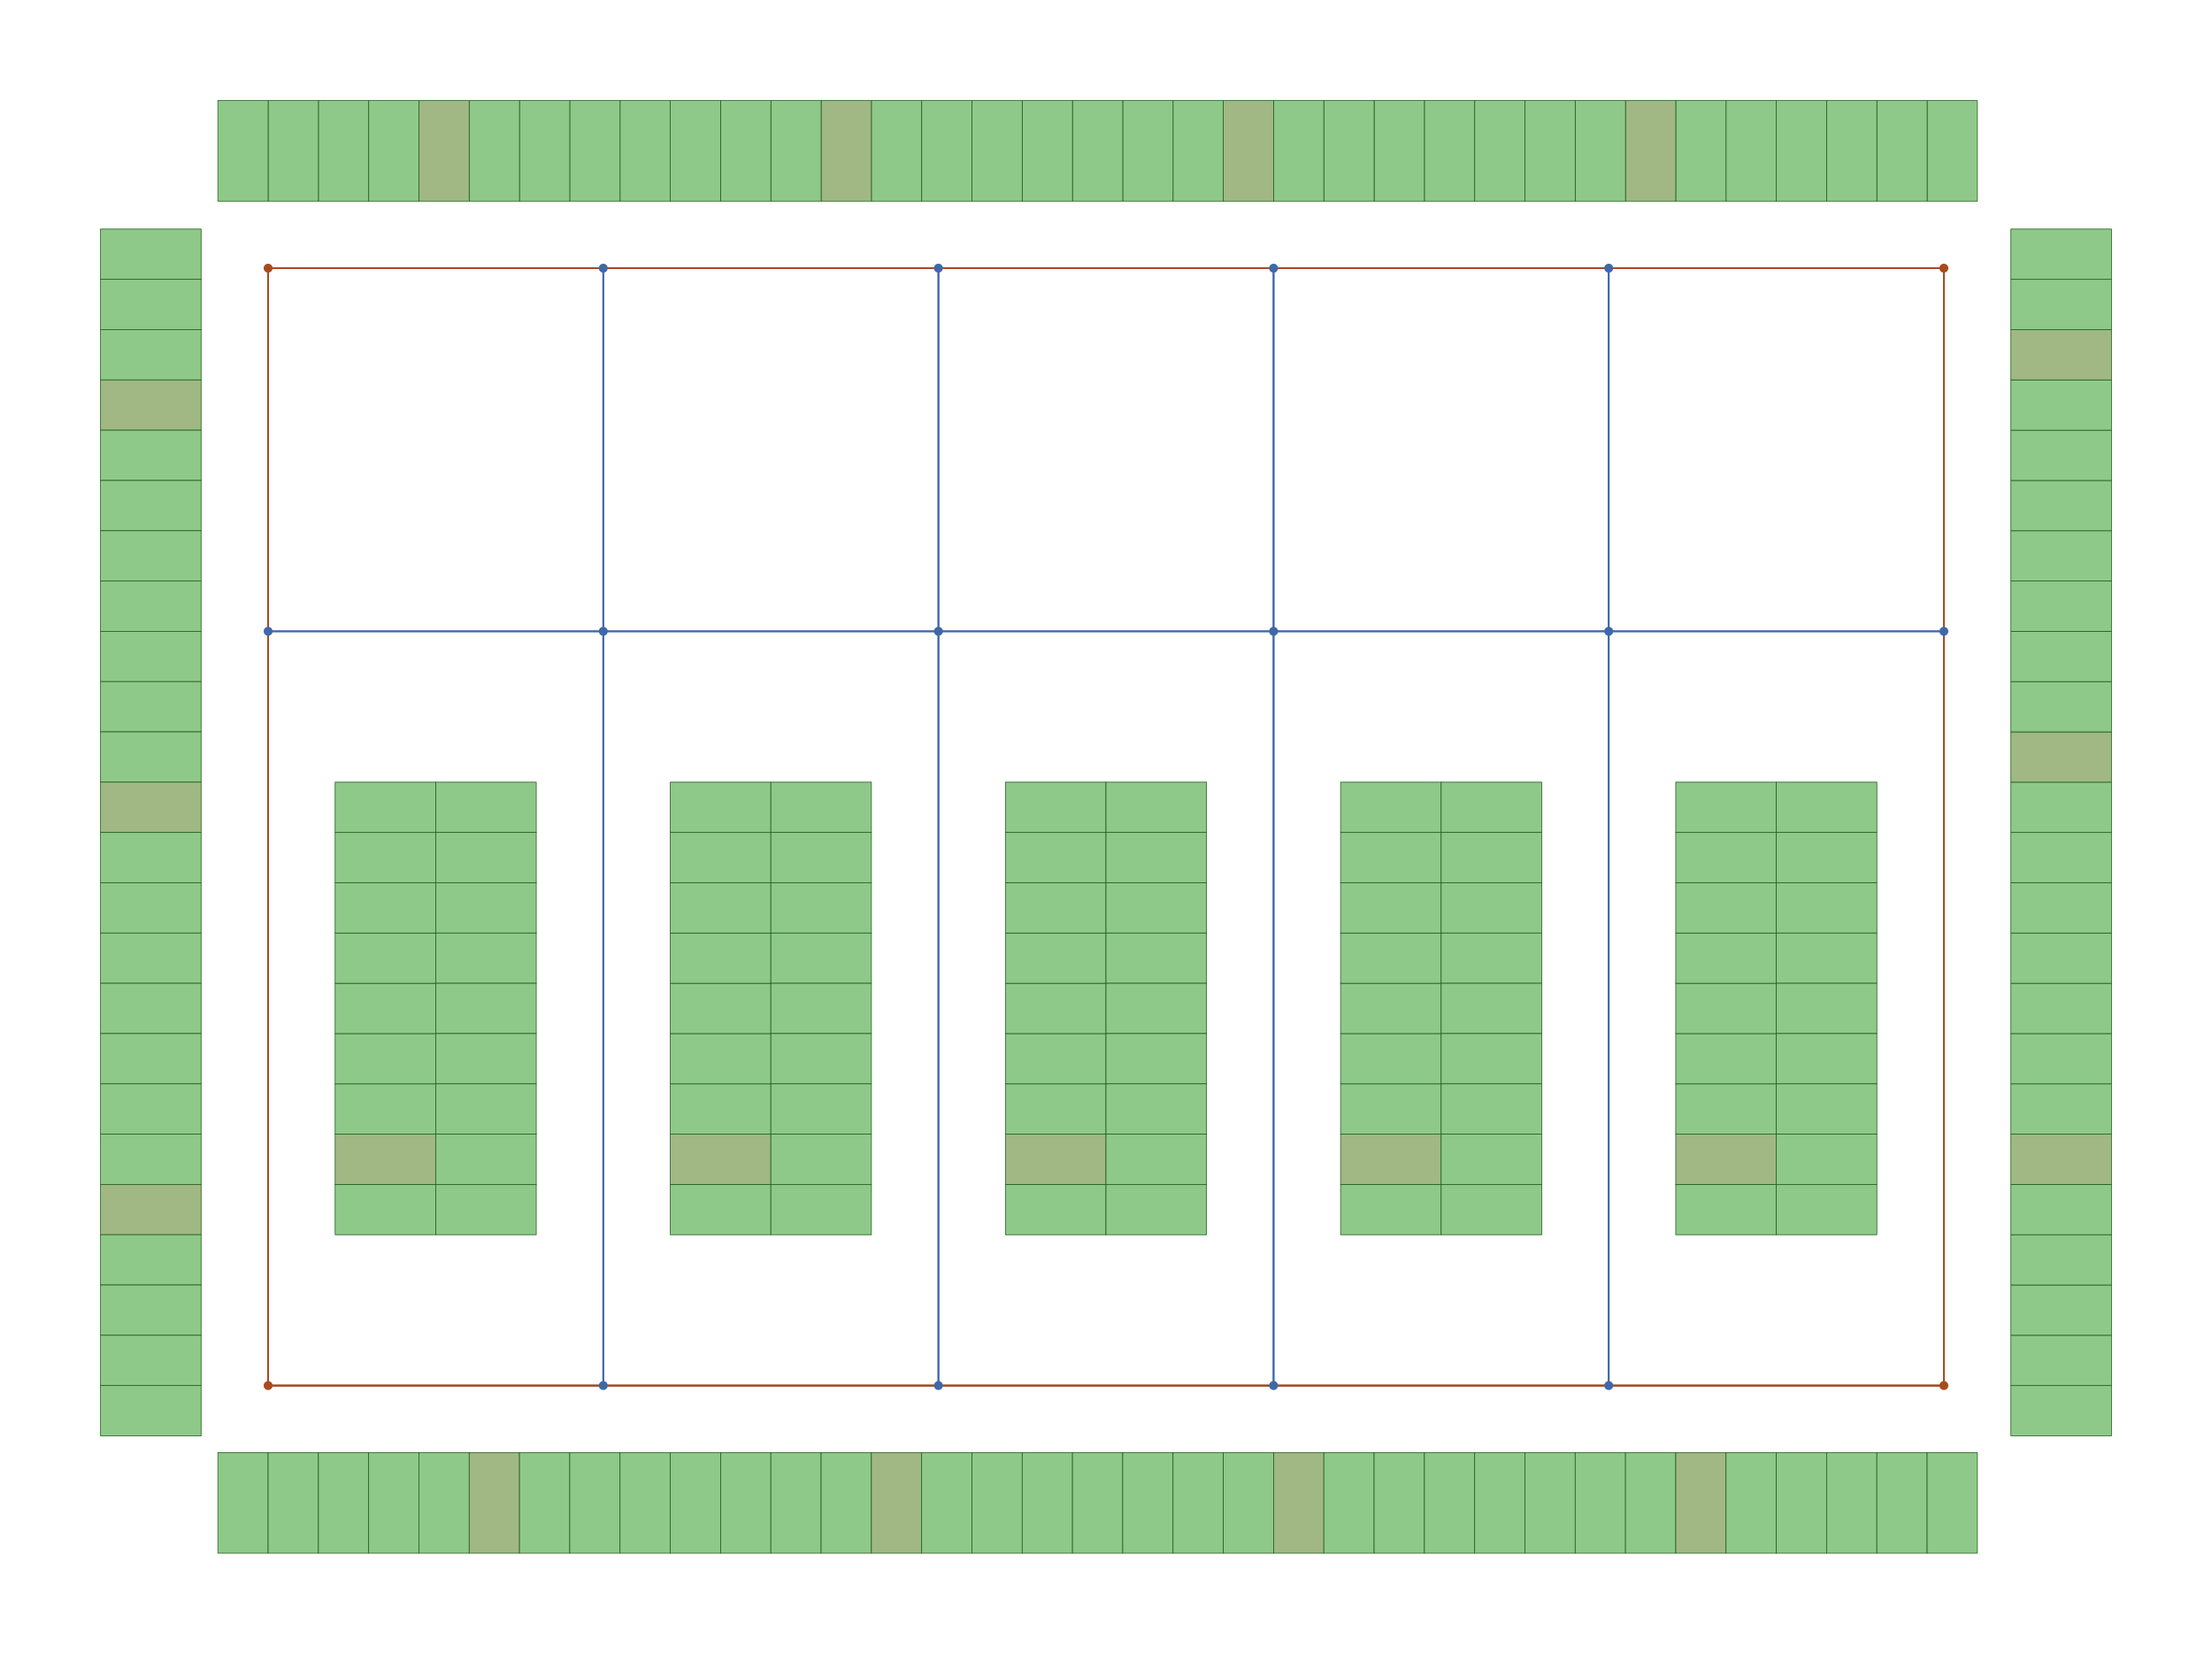
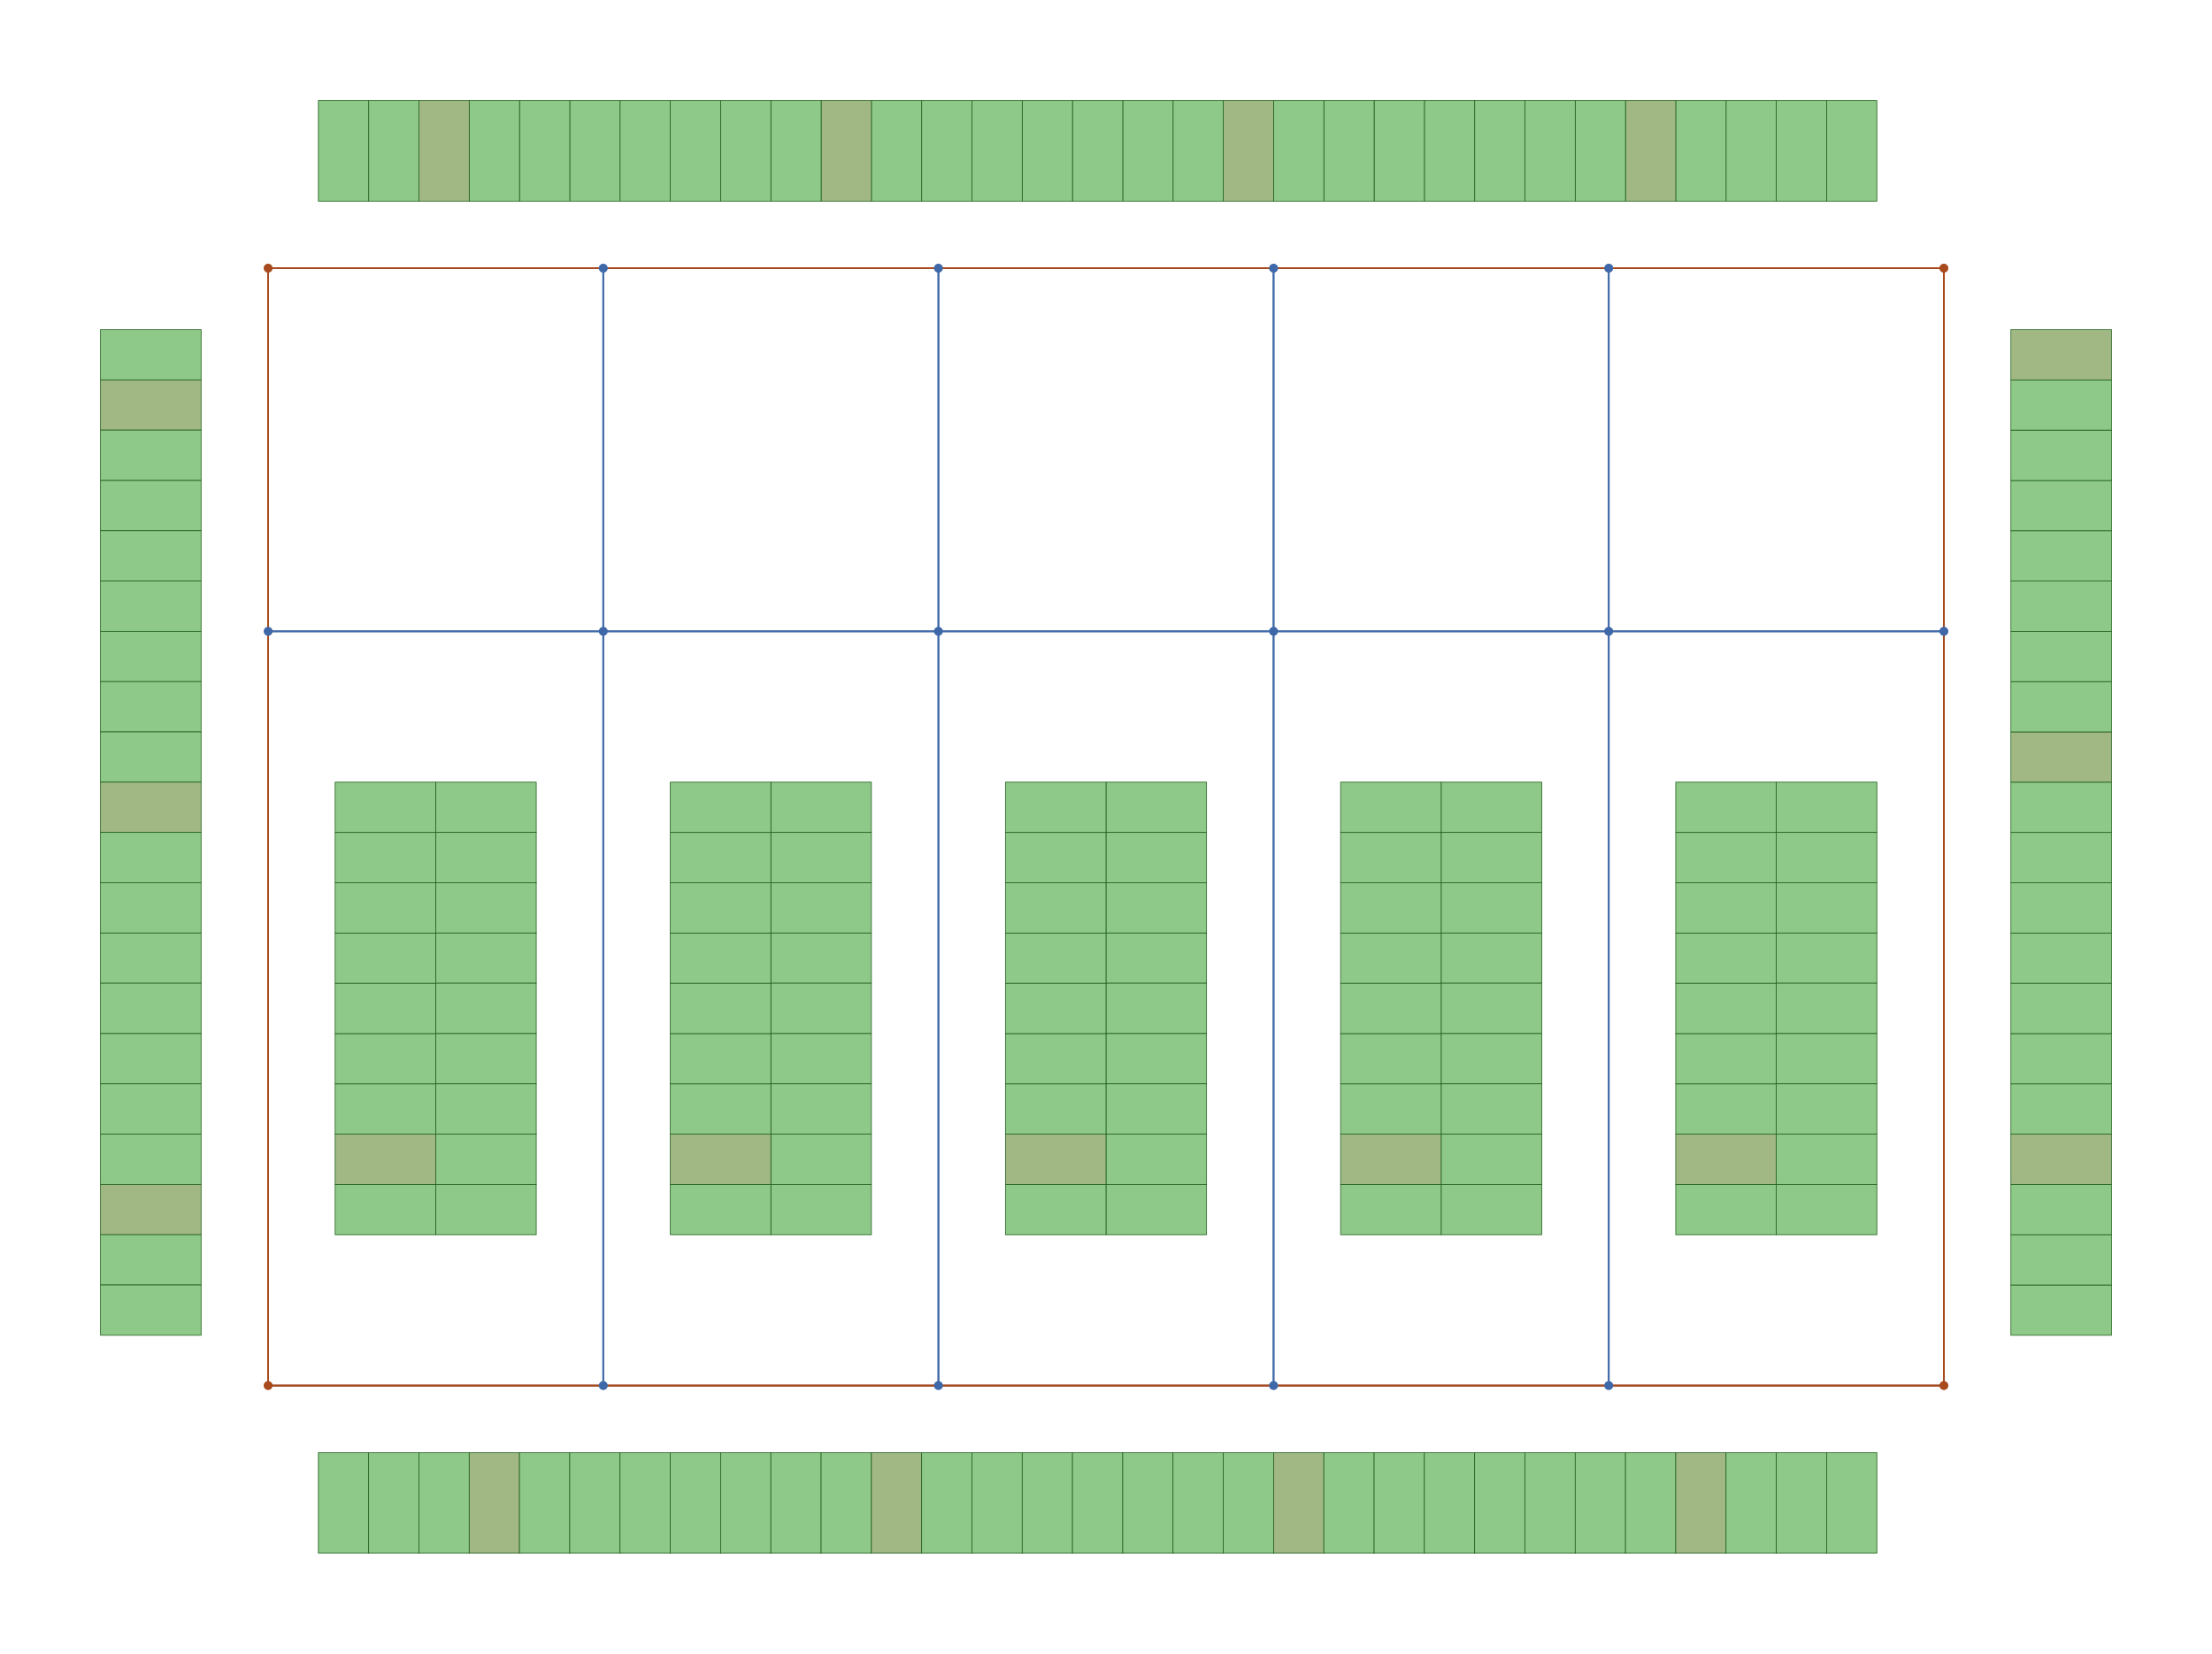
<svg xmlns="http://www.w3.org/2000/svg" width="792" height="592" viewBox="-48 -48 396 296" preserveAspectRatio="xMidYMid meet">
  <style>polygon,line{vector-effect:non-scaling-stroke}</style>
  <g transform="translate(0,200) scale(1,-1)">
    <g id="boundary" fill="none" stroke="#222" stroke-width="0.5">
      <polygon points="0,0 300,0 300,200 0,200" />
    </g>
    <g id="stalls" stroke="#1f5f1a" stroke-width="0.25">
-       <polygon points="-9,-30 0,-30 0,-12 -9,-12" fill="#8fc98a" />
-       <polygon points="0,-30 9,-30 9,-12 0,-12" fill="#8fc98a" />
      <polygon points="9,-30 18,-30 18,-12 9,-12" fill="#8fc98a" />
      <polygon points="18,-30 27,-30 27,-12 18,-12" fill="#8fc98a" />
      <polygon points="27,-30 36,-30 36,-12 27,-12" fill="#8fc98a" />
      <polygon points="36,-30 45,-30 45,-12 36,-12" fill="#a1b885" />
      <polygon points="45,-30 54,-30 54,-12 45,-12" fill="#8fc98a" />
      <polygon points="54,-30 63,-30 63,-12 54,-12" fill="#8fc98a" />
      <polygon points="63,-30 72,-30 72,-12 63,-12" fill="#8fc98a" />
      <polygon points="72,-30 81,-30 81,-12 72,-12" fill="#8fc98a" />
      <polygon points="81,-30 90,-30 90,-12 81,-12" fill="#8fc98a" />
      <polygon points="90,-30 99,-30 99,-12 90,-12" fill="#8fc98a" />
      <polygon points="99,-30 108,-30 108,-12 99,-12" fill="#8fc98a" />
      <polygon points="108,-30 117,-30 117,-12 108,-12" fill="#a1b885" />
      <polygon points="117,-30 126,-30 126,-12 117,-12" fill="#8fc98a" />
      <polygon points="126,-30 135,-30 135,-12 126,-12" fill="#8fc98a" />
      <polygon points="135,-30 144,-30 144,-12 135,-12" fill="#8fc98a" />
      <polygon points="144,-30 153,-30 153,-12 144,-12" fill="#8fc98a" />
      <polygon points="153,-30 162,-30 162,-12 153,-12" fill="#8fc98a" />
      <polygon points="162,-30 171,-30 171,-12 162,-12" fill="#8fc98a" />
      <polygon points="171,-30 180,-30 180,-12 171,-12" fill="#8fc98a" />
      <polygon points="180,-30 189,-30 189,-12 180,-12" fill="#a1b885" />
      <polygon points="189,-30 198,-30 198,-12 189,-12" fill="#8fc98a" />
      <polygon points="198,-30 207,-30 207,-12 198,-12" fill="#8fc98a" />
      <polygon points="207,-30 216,-30 216,-12 207,-12" fill="#8fc98a" />
      <polygon points="216,-30 225,-30 225,-12 216,-12" fill="#8fc98a" />
      <polygon points="225,-30 234,-30 234,-12 225,-12" fill="#8fc98a" />
      <polygon points="234,-30 243,-30 243,-12 234,-12" fill="#8fc98a" />
      <polygon points="243,-30 252,-30 252,-12 243,-12" fill="#8fc98a" />
      <polygon points="252,-30 261,-30 261,-12 252,-12" fill="#a1b885" />
      <polygon points="261,-30 270,-30 270,-12 261,-12" fill="#8fc98a" />
      <polygon points="270,-30 279,-30 279,-12 270,-12" fill="#8fc98a" />
      <polygon points="279,-30 288,-30 288,-12 279,-12" fill="#8fc98a" />
-       <polygon points="288,-30 297,-30 297,-12 288,-12" fill="#8fc98a" />
-       <polygon points="297,-30 306,-30 306,-12 297,-12" fill="#8fc98a" />
-       <polygon points="306,230 297,230 297,212 306,212" fill="#8fc98a" />
-       <polygon points="297,230 288,230 288,212 297,212" fill="#8fc98a" />
      <polygon points="288,230 279,230 279,212 288,212" fill="#8fc98a" />
      <polygon points="279,230 270,230 270,212 279,212" fill="#8fc98a" />
      <polygon points="270,230 261,230 261,212 270,212" fill="#8fc98a" />
      <polygon points="261,230 252,230 252,212 261,212" fill="#8fc98a" />
      <polygon points="252,230 243,230 243,212 252,212" fill="#a1b885" />
      <polygon points="243,230 234,230 234,212 243,212" fill="#8fc98a" />
      <polygon points="234,230 225,230 225,212 234,212" fill="#8fc98a" />
      <polygon points="225,230 216,230 216,212 225,212" fill="#8fc98a" />
      <polygon points="216,230 207,230 207,212 216,212" fill="#8fc98a" />
      <polygon points="207,230 198,230 198,212 207,212" fill="#8fc98a" />
      <polygon points="198,230 189,230 189,212 198,212" fill="#8fc98a" />
      <polygon points="189,230 180,230 180,212 189,212" fill="#8fc98a" />
      <polygon points="180,230 171,230 171,212 180,212" fill="#a1b885" />
      <polygon points="171,230 162,230 162,212 171,212" fill="#8fc98a" />
      <polygon points="162,230 153,230 153,212 162,212" fill="#8fc98a" />
      <polygon points="153,230 144,230 144,212 153,212" fill="#8fc98a" />
      <polygon points="144,230 135,230 135,212 144,212" fill="#8fc98a" />
      <polygon points="135,230 126,230 126,212 135,212" fill="#8fc98a" />
      <polygon points="126,230 117,230 117,212 126,212" fill="#8fc98a" />
      <polygon points="117,230 108,230 108,212 117,212" fill="#8fc98a" />
      <polygon points="108,230 99,230 99,212 108,212" fill="#a1b885" />
      <polygon points="99,230 90,230 90,212 99,212" fill="#8fc98a" />
      <polygon points="90,230 81,230 81,212 90,212" fill="#8fc98a" />
      <polygon points="81,230 72,230 72,212 81,212" fill="#8fc98a" />
      <polygon points="72,230 63,230 63,212 72,212" fill="#8fc98a" />
      <polygon points="63,230 54,230 54,212 63,212" fill="#8fc98a" />
      <polygon points="54,230 45,230 45,212 54,212" fill="#8fc98a" />
      <polygon points="45,230 36,230 36,212 45,212" fill="#8fc98a" />
      <polygon points="36,230 27,230 27,212 36,212" fill="#a1b885" />
      <polygon points="27,230 18,230 18,212 27,212" fill="#8fc98a" />
      <polygon points="18,230 9,230 9,212 18,212" fill="#8fc98a" />
-       <polygon points="9,230 0,230 0,212 9,212" fill="#8fc98a" />
-       <polygon points="0,230 -9,230 -9,212 0,212" fill="#8fc98a" />
-       <polygon points="-30,207 -30,198 -12,198 -12,207" fill="#8fc98a" />
-       <polygon points="-30,198 -30,189 -12,189 -12,198" fill="#8fc98a" />
+       <polygon points="330,9 330,18 312,18 312,9" fill="#8fc98a" />
+       <polygon points="330,18 330,27 312,27 312,18" fill="#8fc98a" />
+       <polygon points="330,27 330,36 312,36 312,27" fill="#8fc98a" />
+       <polygon points="330,36 330,45 312,45 312,36" fill="#a1b885" />
+       <polygon points="330,45 330,54 312,54 312,45" fill="#8fc98a" />
+       <polygon points="330,54 330,63 312,63 312,54" fill="#8fc98a" />
+       <polygon points="330,63 330,72 312,72 312,63" fill="#8fc98a" />
+       <polygon points="330,72 330,81 312,81 312,72" fill="#8fc98a" />
+       <polygon points="330,81 330,90 312,90 312,81" fill="#8fc98a" />
+       <polygon points="330,90 330,99 312,99 312,90" fill="#8fc98a" />
+       <polygon points="330,99 330,108 312,108 312,99" fill="#8fc98a" />
+       <polygon points="330,108 330,117 312,117 312,108" fill="#a1b885" />
+       <polygon points="330,117 330,126 312,126 312,117" fill="#8fc98a" />
+       <polygon points="330,126 330,135 312,135 312,126" fill="#8fc98a" />
+       <polygon points="330,135 330,144 312,144 312,135" fill="#8fc98a" />
+       <polygon points="330,144 330,153 312,153 312,144" fill="#8fc98a" />
+       <polygon points="330,153 330,162 312,162 312,153" fill="#8fc98a" />
+       <polygon points="330,162 330,171 312,171 312,162" fill="#8fc98a" />
+       <polygon points="330,171 330,180 312,180 312,171" fill="#8fc98a" />
+       <polygon points="330,180 330,189 312,189 312,180" fill="#a1b885" />
      <polygon points="-30,189 -30,180 -12,180 -12,189" fill="#8fc98a" />
      <polygon points="-30,180 -30,171 -12,171 -12,180" fill="#a1b885" />
      <polygon points="-30,171 -30,162 -12,162 -12,171" fill="#8fc98a" />
      <polygon points="-30,162 -30,153 -12,153 -12,162" fill="#8fc98a" />
      <polygon points="-30,153 -30,144 -12,144 -12,153" fill="#8fc98a" />
      <polygon points="-30,144 -30,135 -12,135 -12,144" fill="#8fc98a" />
      <polygon points="-30,135 -30,126 -12,126 -12,135" fill="#8fc98a" />
      <polygon points="-30,126 -30,117 -12,117 -12,126" fill="#8fc98a" />
      <polygon points="-30,117 -30,108 -12,108 -12,117" fill="#8fc98a" />
      <polygon points="-30,108 -30,99 -12,99 -12,108" fill="#a1b885" />
      <polygon points="-30,99 -30,90 -12,90 -12,99" fill="#8fc98a" />
      <polygon points="-30,90 -30,81 -12,81 -12,90" fill="#8fc98a" />
      <polygon points="-30,81 -30,72 -12,72 -12,81" fill="#8fc98a" />
      <polygon points="-30,72 -30,63 -12,63 -12,72" fill="#8fc98a" />
      <polygon points="-30,63 -30,54 -12,54 -12,63" fill="#8fc98a" />
      <polygon points="-30,54 -30,45 -12,45 -12,54" fill="#8fc98a" />
      <polygon points="-30,45 -30,36 -12,36 -12,45" fill="#8fc98a" />
      <polygon points="-30,36 -30,27 -12,27 -12,36" fill="#a1b885" />
      <polygon points="-30,27 -30,18 -12,18 -12,27" fill="#8fc98a" />
      <polygon points="-30,18 -30,9 -12,9 -12,18" fill="#8fc98a" />
-       <polygon points="-30,9 -30,0 -12,0 -12,9" fill="#8fc98a" />
-       <polygon points="-30,0 -30,-9 -12,-9 -12,0" fill="#8fc98a" />
-       <polygon points="330,-9 330,0 312,0 312,-9" fill="#8fc98a" />
-       <polygon points="330,0 330,9 312,9 312,0" fill="#8fc98a" />
-       <polygon points="330,9 330,18 312,18 312,9" fill="#8fc98a" />
-       <polygon points="330,18 330,27 312,27 312,18" fill="#8fc98a" />
-       <polygon points="330,27 330,36 312,36 312,27" fill="#8fc98a" />
-       <polygon points="330,36 330,45 312,45 312,36" fill="#a1b885" />
-       <polygon points="330,45 330,54 312,54 312,45" fill="#8fc98a" />
-       <polygon points="330,54 330,63 312,63 312,54" fill="#8fc98a" />
-       <polygon points="330,63 330,72 312,72 312,63" fill="#8fc98a" />
-       <polygon points="330,72 330,81 312,81 312,72" fill="#8fc98a" />
-       <polygon points="330,81 330,90 312,90 312,81" fill="#8fc98a" />
-       <polygon points="330,90 330,99 312,99 312,90" fill="#8fc98a" />
-       <polygon points="330,99 330,108 312,108 312,99" fill="#8fc98a" />
-       <polygon points="330,108 330,117 312,117 312,108" fill="#a1b885" />
-       <polygon points="330,117 330,126 312,126 312,117" fill="#8fc98a" />
-       <polygon points="330,126 330,135 312,135 312,126" fill="#8fc98a" />
-       <polygon points="330,135 330,144 312,144 312,135" fill="#8fc98a" />
-       <polygon points="330,144 330,153 312,153 312,144" fill="#8fc98a" />
-       <polygon points="330,153 330,162 312,162 312,153" fill="#8fc98a" />
-       <polygon points="330,162 330,171 312,171 312,162" fill="#8fc98a" />
-       <polygon points="330,171 330,180 312,180 312,171" fill="#8fc98a" />
-       <polygon points="330,180 330,189 312,189 312,180" fill="#a1b885" />
-       <polygon points="330,189 330,198 312,198 312,189" fill="#8fc98a" />
-       <polygon points="330,198 330,207 312,207 312,198" fill="#8fc98a" />
+       <polygon points="30,108 30,99 48,99 48,108" fill="#8fc98a" />
+       <polygon points="30,99 30,90 48,90 48,99" fill="#8fc98a" />
+       <polygon points="30,90 30,81 48,81 48,90" fill="#8fc98a" />
+       <polygon points="30,81 30,72 48,72 48,81" fill="#8fc98a" />
+       <polygon points="30,72 30,63 48,63 48,72" fill="#8fc98a" />
+       <polygon points="30,63 30,54 48,54 48,63" fill="#8fc98a" />
+       <polygon points="30,54 30,45 48,45 48,54" fill="#8fc98a" />
+       <polygon points="30,45 30,36 48,36 48,45" fill="#8fc98a" />
+       <polygon points="30,36 30,27 48,27 48,36" fill="#8fc98a" />
      <polygon points="30,27 30,36 12,36 12,27" fill="#8fc98a" />
      <polygon points="30,36 30,45 12,45 12,36" fill="#a1b885" />
      <polygon points="30,45 30,54 12,54 12,45" fill="#8fc98a" />
      <polygon points="30,54 30,63 12,63 12,54" fill="#8fc98a" />
      <polygon points="30,63 30,72 12,72 12,63" fill="#8fc98a" />
      <polygon points="30,72 30,81 12,81 12,72" fill="#8fc98a" />
      <polygon points="30,81 30,90 12,90 12,81" fill="#8fc98a" />
      <polygon points="30,90 30,99 12,99 12,90" fill="#8fc98a" />
      <polygon points="30,99 30,108 12,108 12,99" fill="#8fc98a" />
-       <polygon points="30,108 30,99 48,99 48,108" fill="#8fc98a" />
-       <polygon points="30,99 30,90 48,90 48,99" fill="#8fc98a" />
-       <polygon points="30,90 30,81 48,81 48,90" fill="#8fc98a" />
-       <polygon points="30,81 30,72 48,72 48,81" fill="#8fc98a" />
-       <polygon points="30,72 30,63 48,63 48,72" fill="#8fc98a" />
-       <polygon points="30,63 30,54 48,54 48,63" fill="#8fc98a" />
-       <polygon points="30,54 30,45 48,45 48,54" fill="#8fc98a" />
-       <polygon points="30,45 30,36 48,36 48,45" fill="#8fc98a" />
-       <polygon points="30,36 30,27 48,27 48,36" fill="#8fc98a" />
+       <polygon points="90,108 90,99 108,99 108,108" fill="#8fc98a" />
+       <polygon points="90,99 90,90 108,90 108,99" fill="#8fc98a" />
+       <polygon points="90,90 90,81 108,81 108,90" fill="#8fc98a" />
+       <polygon points="90,81 90,72 108,72 108,81" fill="#8fc98a" />
+       <polygon points="90,72 90,63 108,63 108,72" fill="#8fc98a" />
+       <polygon points="90,63 90,54 108,54 108,63" fill="#8fc98a" />
+       <polygon points="90,54 90,45 108,45 108,54" fill="#8fc98a" />
+       <polygon points="90,45 90,36 108,36 108,45" fill="#8fc98a" />
+       <polygon points="90,36 90,27 108,27 108,36" fill="#8fc98a" />
      <polygon points="90,27 90,36 72,36 72,27" fill="#8fc98a" />
      <polygon points="90,36 90,45 72,45 72,36" fill="#a1b885" />
      <polygon points="90,45 90,54 72,54 72,45" fill="#8fc98a" />
      <polygon points="90,54 90,63 72,63 72,54" fill="#8fc98a" />
      <polygon points="90,63 90,72 72,72 72,63" fill="#8fc98a" />
      <polygon points="90,72 90,81 72,81 72,72" fill="#8fc98a" />
      <polygon points="90,81 90,90 72,90 72,81" fill="#8fc98a" />
      <polygon points="90,90 90,99 72,99 72,90" fill="#8fc98a" />
      <polygon points="90,99 90,108 72,108 72,99" fill="#8fc98a" />
-       <polygon points="90,108 90,99 108,99 108,108" fill="#8fc98a" />
-       <polygon points="90,99 90,90 108,90 108,99" fill="#8fc98a" />
-       <polygon points="90,90 90,81 108,81 108,90" fill="#8fc98a" />
-       <polygon points="90,81 90,72 108,72 108,81" fill="#8fc98a" />
-       <polygon points="90,72 90,63 108,63 108,72" fill="#8fc98a" />
-       <polygon points="90,63 90,54 108,54 108,63" fill="#8fc98a" />
-       <polygon points="90,54 90,45 108,45 108,54" fill="#8fc98a" />
-       <polygon points="90,45 90,36 108,36 108,45" fill="#8fc98a" />
-       <polygon points="90,36 90,27 108,27 108,36" fill="#8fc98a" />
+       <polygon points="150,108 150,99 168,99 168,108" fill="#8fc98a" />
+       <polygon points="150,99 150,90 168,90 168,99" fill="#8fc98a" />
+       <polygon points="150,90 150,81 168,81 168,90" fill="#8fc98a" />
+       <polygon points="150,81 150,72 168,72 168,81" fill="#8fc98a" />
+       <polygon points="150,72 150,63 168,63 168,72" fill="#8fc98a" />
+       <polygon points="150,63 150,54 168,54 168,63" fill="#8fc98a" />
+       <polygon points="150,54 150,45 168,45 168,54" fill="#8fc98a" />
+       <polygon points="150,45 150,36 168,36 168,45" fill="#8fc98a" />
+       <polygon points="150,36 150,27 168,27 168,36" fill="#8fc98a" />
      <polygon points="150,27 150,36 132,36 132,27" fill="#8fc98a" />
      <polygon points="150,36 150,45 132,45 132,36" fill="#a1b885" />
      <polygon points="150,45 150,54 132,54 132,45" fill="#8fc98a" />
      <polygon points="150,54 150,63 132,63 132,54" fill="#8fc98a" />
      <polygon points="150,63 150,72 132,72 132,63" fill="#8fc98a" />
      <polygon points="150,72 150,81 132,81 132,72" fill="#8fc98a" />
      <polygon points="150,81 150,90 132,90 132,81" fill="#8fc98a" />
      <polygon points="150,90 150,99 132,99 132,90" fill="#8fc98a" />
      <polygon points="150,99 150,108 132,108 132,99" fill="#8fc98a" />
-       <polygon points="150,108 150,99 168,99 168,108" fill="#8fc98a" />
-       <polygon points="150,99 150,90 168,90 168,99" fill="#8fc98a" />
-       <polygon points="150,90 150,81 168,81 168,90" fill="#8fc98a" />
-       <polygon points="150,81 150,72 168,72 168,81" fill="#8fc98a" />
-       <polygon points="150,72 150,63 168,63 168,72" fill="#8fc98a" />
-       <polygon points="150,63 150,54 168,54 168,63" fill="#8fc98a" />
-       <polygon points="150,54 150,45 168,45 168,54" fill="#8fc98a" />
-       <polygon points="150,45 150,36 168,36 168,45" fill="#8fc98a" />
-       <polygon points="150,36 150,27 168,27 168,36" fill="#8fc98a" />
+       <polygon points="210,108 210,99 228,99 228,108" fill="#8fc98a" />
+       <polygon points="210,99 210,90 228,90 228,99" fill="#8fc98a" />
+       <polygon points="210,90 210,81 228,81 228,90" fill="#8fc98a" />
+       <polygon points="210,81 210,72 228,72 228,81" fill="#8fc98a" />
+       <polygon points="210,72 210,63 228,63 228,72" fill="#8fc98a" />
+       <polygon points="210,63 210,54 228,54 228,63" fill="#8fc98a" />
+       <polygon points="210,54 210,45 228,45 228,54" fill="#8fc98a" />
+       <polygon points="210,45 210,36 228,36 228,45" fill="#8fc98a" />
+       <polygon points="210,36 210,27 228,27 228,36" fill="#8fc98a" />
      <polygon points="210,27 210,36 192,36 192,27" fill="#8fc98a" />
      <polygon points="210,36 210,45 192,45 192,36" fill="#a1b885" />
      <polygon points="210,45 210,54 192,54 192,45" fill="#8fc98a" />
      <polygon points="210,54 210,63 192,63 192,54" fill="#8fc98a" />
      <polygon points="210,63 210,72 192,72 192,63" fill="#8fc98a" />
      <polygon points="210,72 210,81 192,81 192,72" fill="#8fc98a" />
      <polygon points="210,81 210,90 192,90 192,81" fill="#8fc98a" />
      <polygon points="210,90 210,99 192,99 192,90" fill="#8fc98a" />
      <polygon points="210,99 210,108 192,108 192,99" fill="#8fc98a" />
-       <polygon points="210,108 210,99 228,99 228,108" fill="#8fc98a" />
-       <polygon points="210,99 210,90 228,90 228,99" fill="#8fc98a" />
-       <polygon points="210,90 210,81 228,81 228,90" fill="#8fc98a" />
-       <polygon points="210,81 210,72 228,72 228,81" fill="#8fc98a" />
-       <polygon points="210,72 210,63 228,63 228,72" fill="#8fc98a" />
-       <polygon points="210,63 210,54 228,54 228,63" fill="#8fc98a" />
-       <polygon points="210,54 210,45 228,45 228,54" fill="#8fc98a" />
-       <polygon points="210,45 210,36 228,36 228,45" fill="#8fc98a" />
-       <polygon points="210,36 210,27 228,27 228,36" fill="#8fc98a" />
+       <polygon points="270,108 270,99 288,99 288,108" fill="#8fc98a" />
+       <polygon points="270,99 270,90 288,90 288,99" fill="#8fc98a" />
+       <polygon points="270,90 270,81 288,81 288,90" fill="#8fc98a" />
+       <polygon points="270,81 270,72 288,72 288,81" fill="#8fc98a" />
+       <polygon points="270,72 270,63 288,63 288,72" fill="#8fc98a" />
+       <polygon points="270,63 270,54 288,54 288,63" fill="#8fc98a" />
+       <polygon points="270,54 270,45 288,45 288,54" fill="#8fc98a" />
+       <polygon points="270,45 270,36 288,36 288,45" fill="#8fc98a" />
+       <polygon points="270,36 270,27 288,27 288,36" fill="#8fc98a" />
      <polygon points="270,27 270,36 252,36 252,27" fill="#8fc98a" />
      <polygon points="270,36 270,45 252,45 252,36" fill="#a1b885" />
      <polygon points="270,45 270,54 252,54 252,45" fill="#8fc98a" />
      <polygon points="270,54 270,63 252,63 252,54" fill="#8fc98a" />
      <polygon points="270,63 270,72 252,72 252,63" fill="#8fc98a" />
      <polygon points="270,72 270,81 252,81 252,72" fill="#8fc98a" />
      <polygon points="270,81 270,90 252,90 252,81" fill="#8fc98a" />
      <polygon points="270,90 270,99 252,99 252,90" fill="#8fc98a" />
      <polygon points="270,99 270,108 252,108 252,99" fill="#8fc98a" />
-       <polygon points="270,108 270,99 288,99 288,108" fill="#8fc98a" />
-       <polygon points="270,99 270,90 288,90 288,99" fill="#8fc98a" />
-       <polygon points="270,90 270,81 288,81 288,90" fill="#8fc98a" />
-       <polygon points="270,81 270,72 288,72 288,81" fill="#8fc98a" />
-       <polygon points="270,72 270,63 288,63 288,72" fill="#8fc98a" />
-       <polygon points="270,63 270,54 288,54 288,63" fill="#8fc98a" />
-       <polygon points="270,54 270,45 288,45 288,54" fill="#8fc98a" />
-       <polygon points="270,45 270,36 288,36 288,45" fill="#8fc98a" />
-       <polygon points="270,36 270,27 288,27 288,36" fill="#8fc98a" />
    </g>
    <g id="graph">
      <line x1="0" y1="0" x2="60" y2="0" stroke="#a84a1e" stroke-width="0.6" />
      <line x1="60" y1="0" x2="0" y2="0" stroke="#a84a1e" stroke-width="0.6" />
      <line x1="60" y1="0" x2="120" y2="0" stroke="#a84a1e" stroke-width="0.6" />
      <line x1="120" y1="0" x2="60" y2="0" stroke="#a84a1e" stroke-width="0.6" />
      <line x1="120" y1="0" x2="180" y2="0" stroke="#a84a1e" stroke-width="0.6" />
      <line x1="180" y1="0" x2="120" y2="0" stroke="#a84a1e" stroke-width="0.6" />
      <line x1="180" y1="0" x2="240" y2="0" stroke="#a84a1e" stroke-width="0.6" />
      <line x1="240" y1="0" x2="180" y2="0" stroke="#a84a1e" stroke-width="0.6" />
      <line x1="240" y1="0" x2="300" y2="0" stroke="#a84a1e" stroke-width="0.6" />
      <line x1="300" y1="0" x2="240" y2="0" stroke="#a84a1e" stroke-width="0.6" />
      <line x1="300" y1="0" x2="300" y2="135" stroke="#a84a1e" stroke-width="0.6" />
      <line x1="300" y1="135" x2="300" y2="0" stroke="#a84a1e" stroke-width="0.6" />
      <line x1="300" y1="135" x2="300" y2="200" stroke="#a84a1e" stroke-width="0.6" />
      <line x1="300" y1="200" x2="300" y2="135" stroke="#a84a1e" stroke-width="0.6" />
      <line x1="300" y1="200" x2="240" y2="200" stroke="#a84a1e" stroke-width="0.6" />
      <line x1="240" y1="200" x2="300" y2="200" stroke="#a84a1e" stroke-width="0.6" />
      <line x1="240" y1="200" x2="180" y2="200" stroke="#a84a1e" stroke-width="0.6" />
      <line x1="180" y1="200" x2="240" y2="200" stroke="#a84a1e" stroke-width="0.6" />
      <line x1="180" y1="200" x2="120" y2="200" stroke="#a84a1e" stroke-width="0.6" />
      <line x1="120" y1="200" x2="180" y2="200" stroke="#a84a1e" stroke-width="0.6" />
      <line x1="120" y1="200" x2="60" y2="200" stroke="#a84a1e" stroke-width="0.6" />
      <line x1="60" y1="200" x2="120" y2="200" stroke="#a84a1e" stroke-width="0.6" />
      <line x1="60" y1="200" x2="0" y2="200" stroke="#a84a1e" stroke-width="0.6" />
      <line x1="0" y1="200" x2="60" y2="200" stroke="#a84a1e" stroke-width="0.6" />
      <line x1="0" y1="200" x2="0" y2="135" stroke="#a84a1e" stroke-width="0.6" />
      <line x1="0" y1="135" x2="0" y2="200" stroke="#a84a1e" stroke-width="0.6" />
      <line x1="0" y1="135" x2="0" y2="0" stroke="#a84a1e" stroke-width="0.6" />
      <line x1="0" y1="0" x2="0" y2="135" stroke="#a84a1e" stroke-width="0.6" />
      <line x1="240" y1="0" x2="240" y2="135" stroke="#3e68a8" stroke-width="0.6" />
      <line x1="240" y1="135" x2="240" y2="0" stroke="#3e68a8" stroke-width="0.6" />
      <line x1="240" y1="135" x2="240" y2="200" stroke="#3e68a8" stroke-width="0.6" />
      <line x1="240" y1="200" x2="240" y2="135" stroke="#3e68a8" stroke-width="0.6" />
      <line x1="180" y1="0" x2="180" y2="135" stroke="#3e68a8" stroke-width="0.6" />
      <line x1="180" y1="135" x2="180" y2="0" stroke="#3e68a8" stroke-width="0.6" />
      <line x1="180" y1="135" x2="180" y2="200" stroke="#3e68a8" stroke-width="0.6" />
      <line x1="180" y1="200" x2="180" y2="135" stroke="#3e68a8" stroke-width="0.6" />
      <line x1="120" y1="0" x2="120" y2="135" stroke="#3e68a8" stroke-width="0.6" />
      <line x1="120" y1="135" x2="120" y2="0" stroke="#3e68a8" stroke-width="0.6" />
      <line x1="120" y1="135" x2="120" y2="200" stroke="#3e68a8" stroke-width="0.6" />
      <line x1="120" y1="200" x2="120" y2="135" stroke="#3e68a8" stroke-width="0.6" />
      <line x1="60" y1="0" x2="60" y2="135" stroke="#3e68a8" stroke-width="0.6" />
      <line x1="60" y1="135" x2="60" y2="0" stroke="#3e68a8" stroke-width="0.6" />
      <line x1="60" y1="135" x2="60" y2="200" stroke="#3e68a8" stroke-width="0.6" />
      <line x1="60" y1="200" x2="60" y2="135" stroke="#3e68a8" stroke-width="0.6" />
      <line x1="300" y1="135" x2="240" y2="135" stroke="#3e68a8" stroke-width="0.6" />
      <line x1="240" y1="135" x2="300" y2="135" stroke="#3e68a8" stroke-width="0.6" />
      <line x1="240" y1="135" x2="180" y2="135" stroke="#3e68a8" stroke-width="0.6" />
      <line x1="180" y1="135" x2="240" y2="135" stroke="#3e68a8" stroke-width="0.6" />
      <line x1="180" y1="135" x2="120" y2="135" stroke="#3e68a8" stroke-width="0.6" />
      <line x1="120" y1="135" x2="180" y2="135" stroke="#3e68a8" stroke-width="0.6" />
      <line x1="120" y1="135" x2="60" y2="135" stroke="#3e68a8" stroke-width="0.6" />
      <line x1="60" y1="135" x2="120" y2="135" stroke="#3e68a8" stroke-width="0.6" />
      <line x1="60" y1="135" x2="0" y2="135" stroke="#3e68a8" stroke-width="0.6" />
      <line x1="0" y1="135" x2="60" y2="135" stroke="#3e68a8" stroke-width="0.6" />
      <circle cx="0" cy="0" r="0.8" fill="#a84a1e" />
      <circle cx="300" cy="0" r="0.8" fill="#a84a1e" />
      <circle cx="300" cy="200" r="0.8" fill="#a84a1e" />
      <circle cx="0" cy="200" r="0.8" fill="#a84a1e" />
      <circle cx="240" cy="0" r="0.8" fill="#3e68a8" />
      <circle cx="240" cy="200" r="0.8" fill="#3e68a8" />
      <circle cx="180" cy="0" r="0.8" fill="#3e68a8" />
      <circle cx="180" cy="200" r="0.8" fill="#3e68a8" />
      <circle cx="120" cy="0" r="0.8" fill="#3e68a8" />
      <circle cx="120" cy="200" r="0.8" fill="#3e68a8" />
      <circle cx="60" cy="0" r="0.8" fill="#3e68a8" />
      <circle cx="60" cy="200" r="0.8" fill="#3e68a8" />
      <circle cx="300" cy="135" r="0.8" fill="#3e68a8" />
      <circle cx="0" cy="135" r="0.8" fill="#3e68a8" />
      <circle cx="240" cy="135" r="0.8" fill="#3e68a8" />
      <circle cx="180" cy="135" r="0.8" fill="#3e68a8" />
      <circle cx="120" cy="135" r="0.8" fill="#3e68a8" />
      <circle cx="60" cy="135" r="0.8" fill="#3e68a8" />
    </g>
  </g>
</svg>
